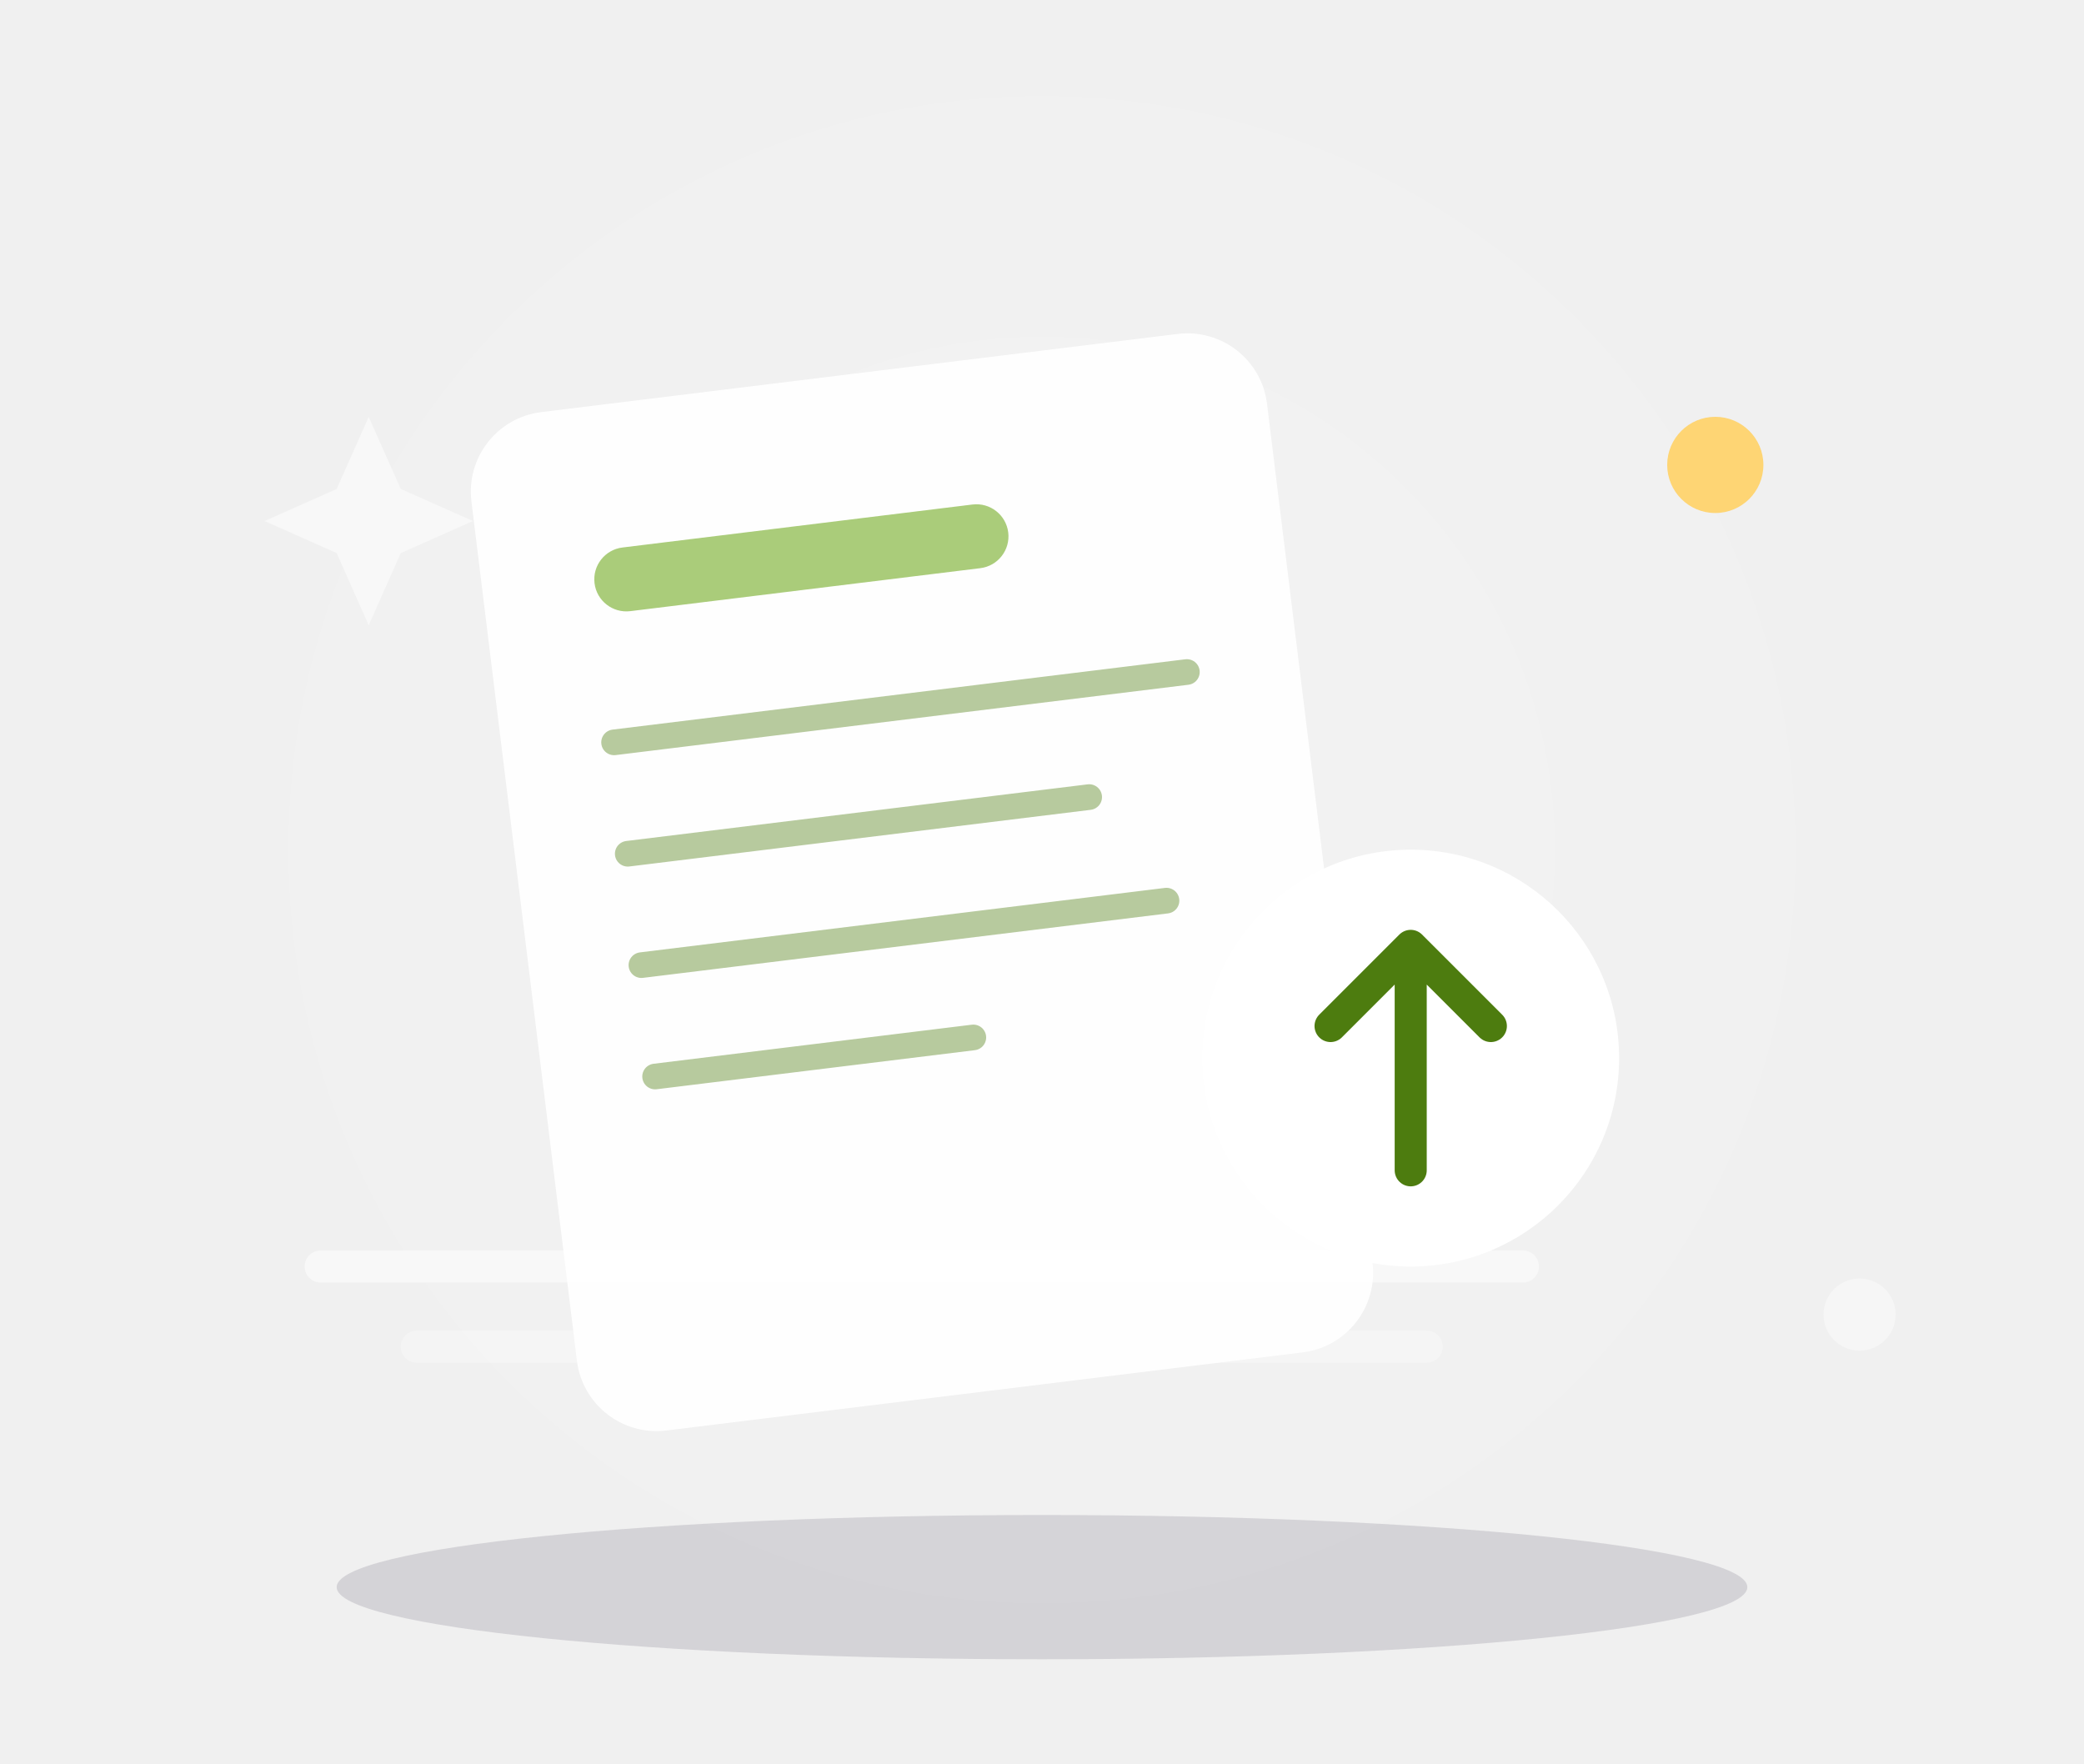
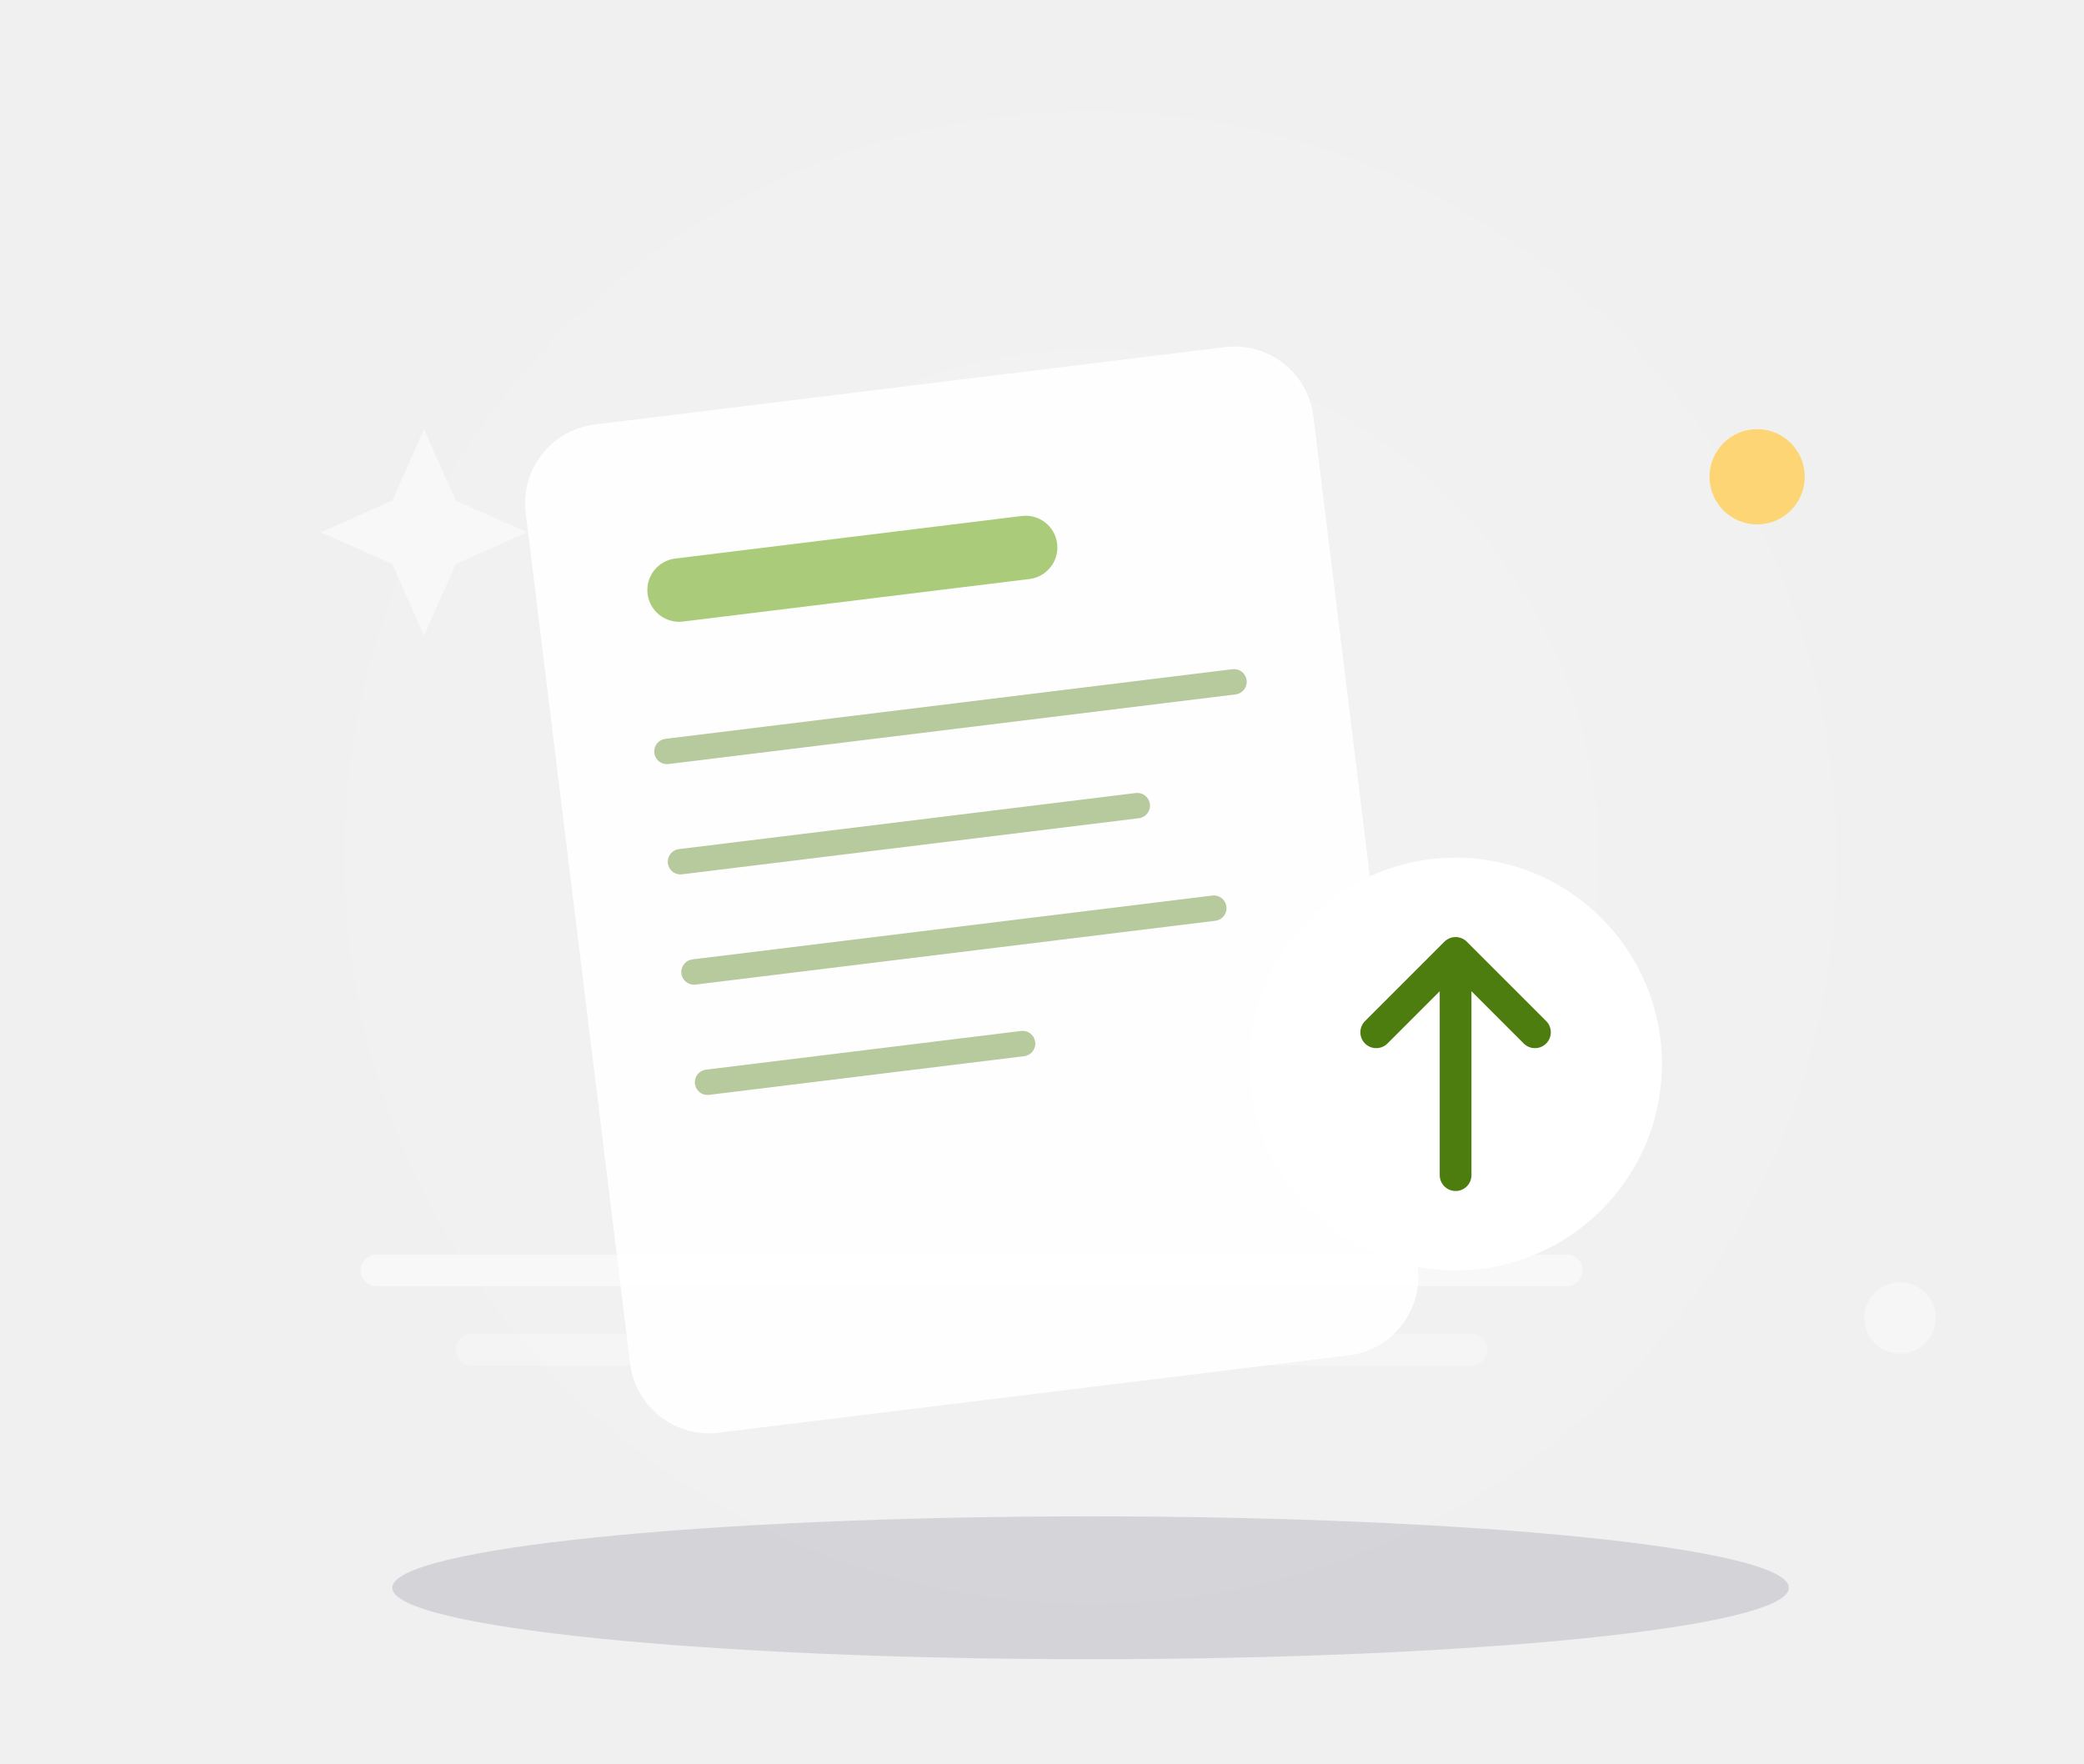
- <svg xmlns="http://www.w3.org/2000/svg" viewBox="0 0 260 220" aria-hidden="true" focusable="false">
-   <circle cx="130" cy="106" r="94" fill="#ffffff" opacity=".10" />
-   <circle cx="130" cy="106" r="64" fill="#ffffff" opacity=".07" />
-   <ellipse cx="130" cy="198" rx="88" ry="9" fill="#1b1030" opacity=".13" />
-   <g transform="rotate(-7 116 118)">
-     <rect x="66" y="46" width="100" height="128" rx="10" fill="#ffffff" opacity=".95" />
-     <rect x="80" y="64" width="52" height="8" rx="4" fill="#65a30d" opacity=".55" />
-     <path d="M80 88h72" stroke="#4d7c0f" stroke-width="3.2" stroke-linecap="round" opacity="0.4" />
-     <path d="M80 102h58" stroke="#4d7c0f" stroke-width="3.2" stroke-linecap="round" opacity="0.4" />
-     <path d="M80 116h66" stroke="#4d7c0f" stroke-width="3.2" stroke-linecap="round" opacity="0.4" />
-     <path d="M80 130h40" stroke="#4d7c0f" stroke-width="3.2" stroke-linecap="round" opacity="0.4" />
+ <svg xmlns="http://www.w3.org/2000/svg" viewBox="0 0 260 220" aria-hidden="true" focusable="false" data-norm="exports">
+   <g transform="translate(7.36 2.06) scale(0.99)">
+     <circle cx="130" cy="106" r="94" fill="#ffffff" opacity=".10" />
+     <circle cx="130" cy="106" r="64" fill="#ffffff" opacity=".07" />
+     <ellipse cx="130" cy="198" rx="88" ry="9" fill="#1b1030" opacity=".13" />
+     <g transform="rotate(-7 116 118)">
+       <rect x="66" y="46" width="100" height="128" rx="10" fill="#ffffff" opacity=".95" />
+       <rect x="80" y="64" width="52" height="8" rx="4" fill="#65a30d" opacity=".55" />
+       <path d="M80 88h72" stroke="#4d7c0f" stroke-width="3.2" stroke-linecap="round" opacity="0.4" />
+       <path d="M80 102h58" stroke="#4d7c0f" stroke-width="3.2" stroke-linecap="round" opacity="0.4" />
+       <path d="M80 116h66" stroke="#4d7c0f" stroke-width="3.2" stroke-linecap="round" opacity="0.4" />
+       <path d="M80 130h40" stroke="#4d7c0f" stroke-width="3.2" stroke-linecap="round" opacity="0.4" />
+     </g>
+     <g>
+       <circle cx="176" cy="132" r="26" fill="#ffffff" />
+       <path d="M176 146V118M166 128l10-10 10 10" stroke="#4d7c0f" stroke-width="4" stroke-linecap="round" stroke-linejoin="round" fill="none" />
+     </g>
+     <g>
+       <path d="M40 158h150" stroke="#ffffff" stroke-width="4" stroke-linecap="round" opacity=".5" />
+       <path d="M52 168h126" stroke="#ffffff" stroke-width="4" stroke-linecap="round" opacity=".3" />
+     </g>
+     <path d="M46 52l4 9 9 4-9 4-4 9-4-9-9-4 9-4z" fill="#ffffff" opacity=".5" />
+     <circle cx="232" cy="164" r="4.5" fill="#ffffff" opacity=".38" />
+     <circle cx="214" cy="58" r="6" fill="#ffd166" opacity=".9" />
  </g>
-   <g>
-     <circle cx="176" cy="132" r="26" fill="#ffffff" />
-     <path d="M176 146V118M166 128l10-10 10 10" stroke="#4d7c0f" stroke-width="4" stroke-linecap="round" stroke-linejoin="round" fill="none" />
-   </g>
-   <g>
-     <path d="M40 158h150" stroke="#ffffff" stroke-width="4" stroke-linecap="round" opacity=".5" />
-     <path d="M52 168h126" stroke="#ffffff" stroke-width="4" stroke-linecap="round" opacity=".3" />
-   </g>
-   <path d="M46 52l4 9 9 4-9 4-4 9-4-9-9-4 9-4z" fill="#ffffff" opacity=".5" />
-   <circle cx="232" cy="164" r="4.5" fill="#ffffff" opacity=".38" />
-   <circle cx="214" cy="58" r="6" fill="#ffd166" opacity=".9" />
</svg>
